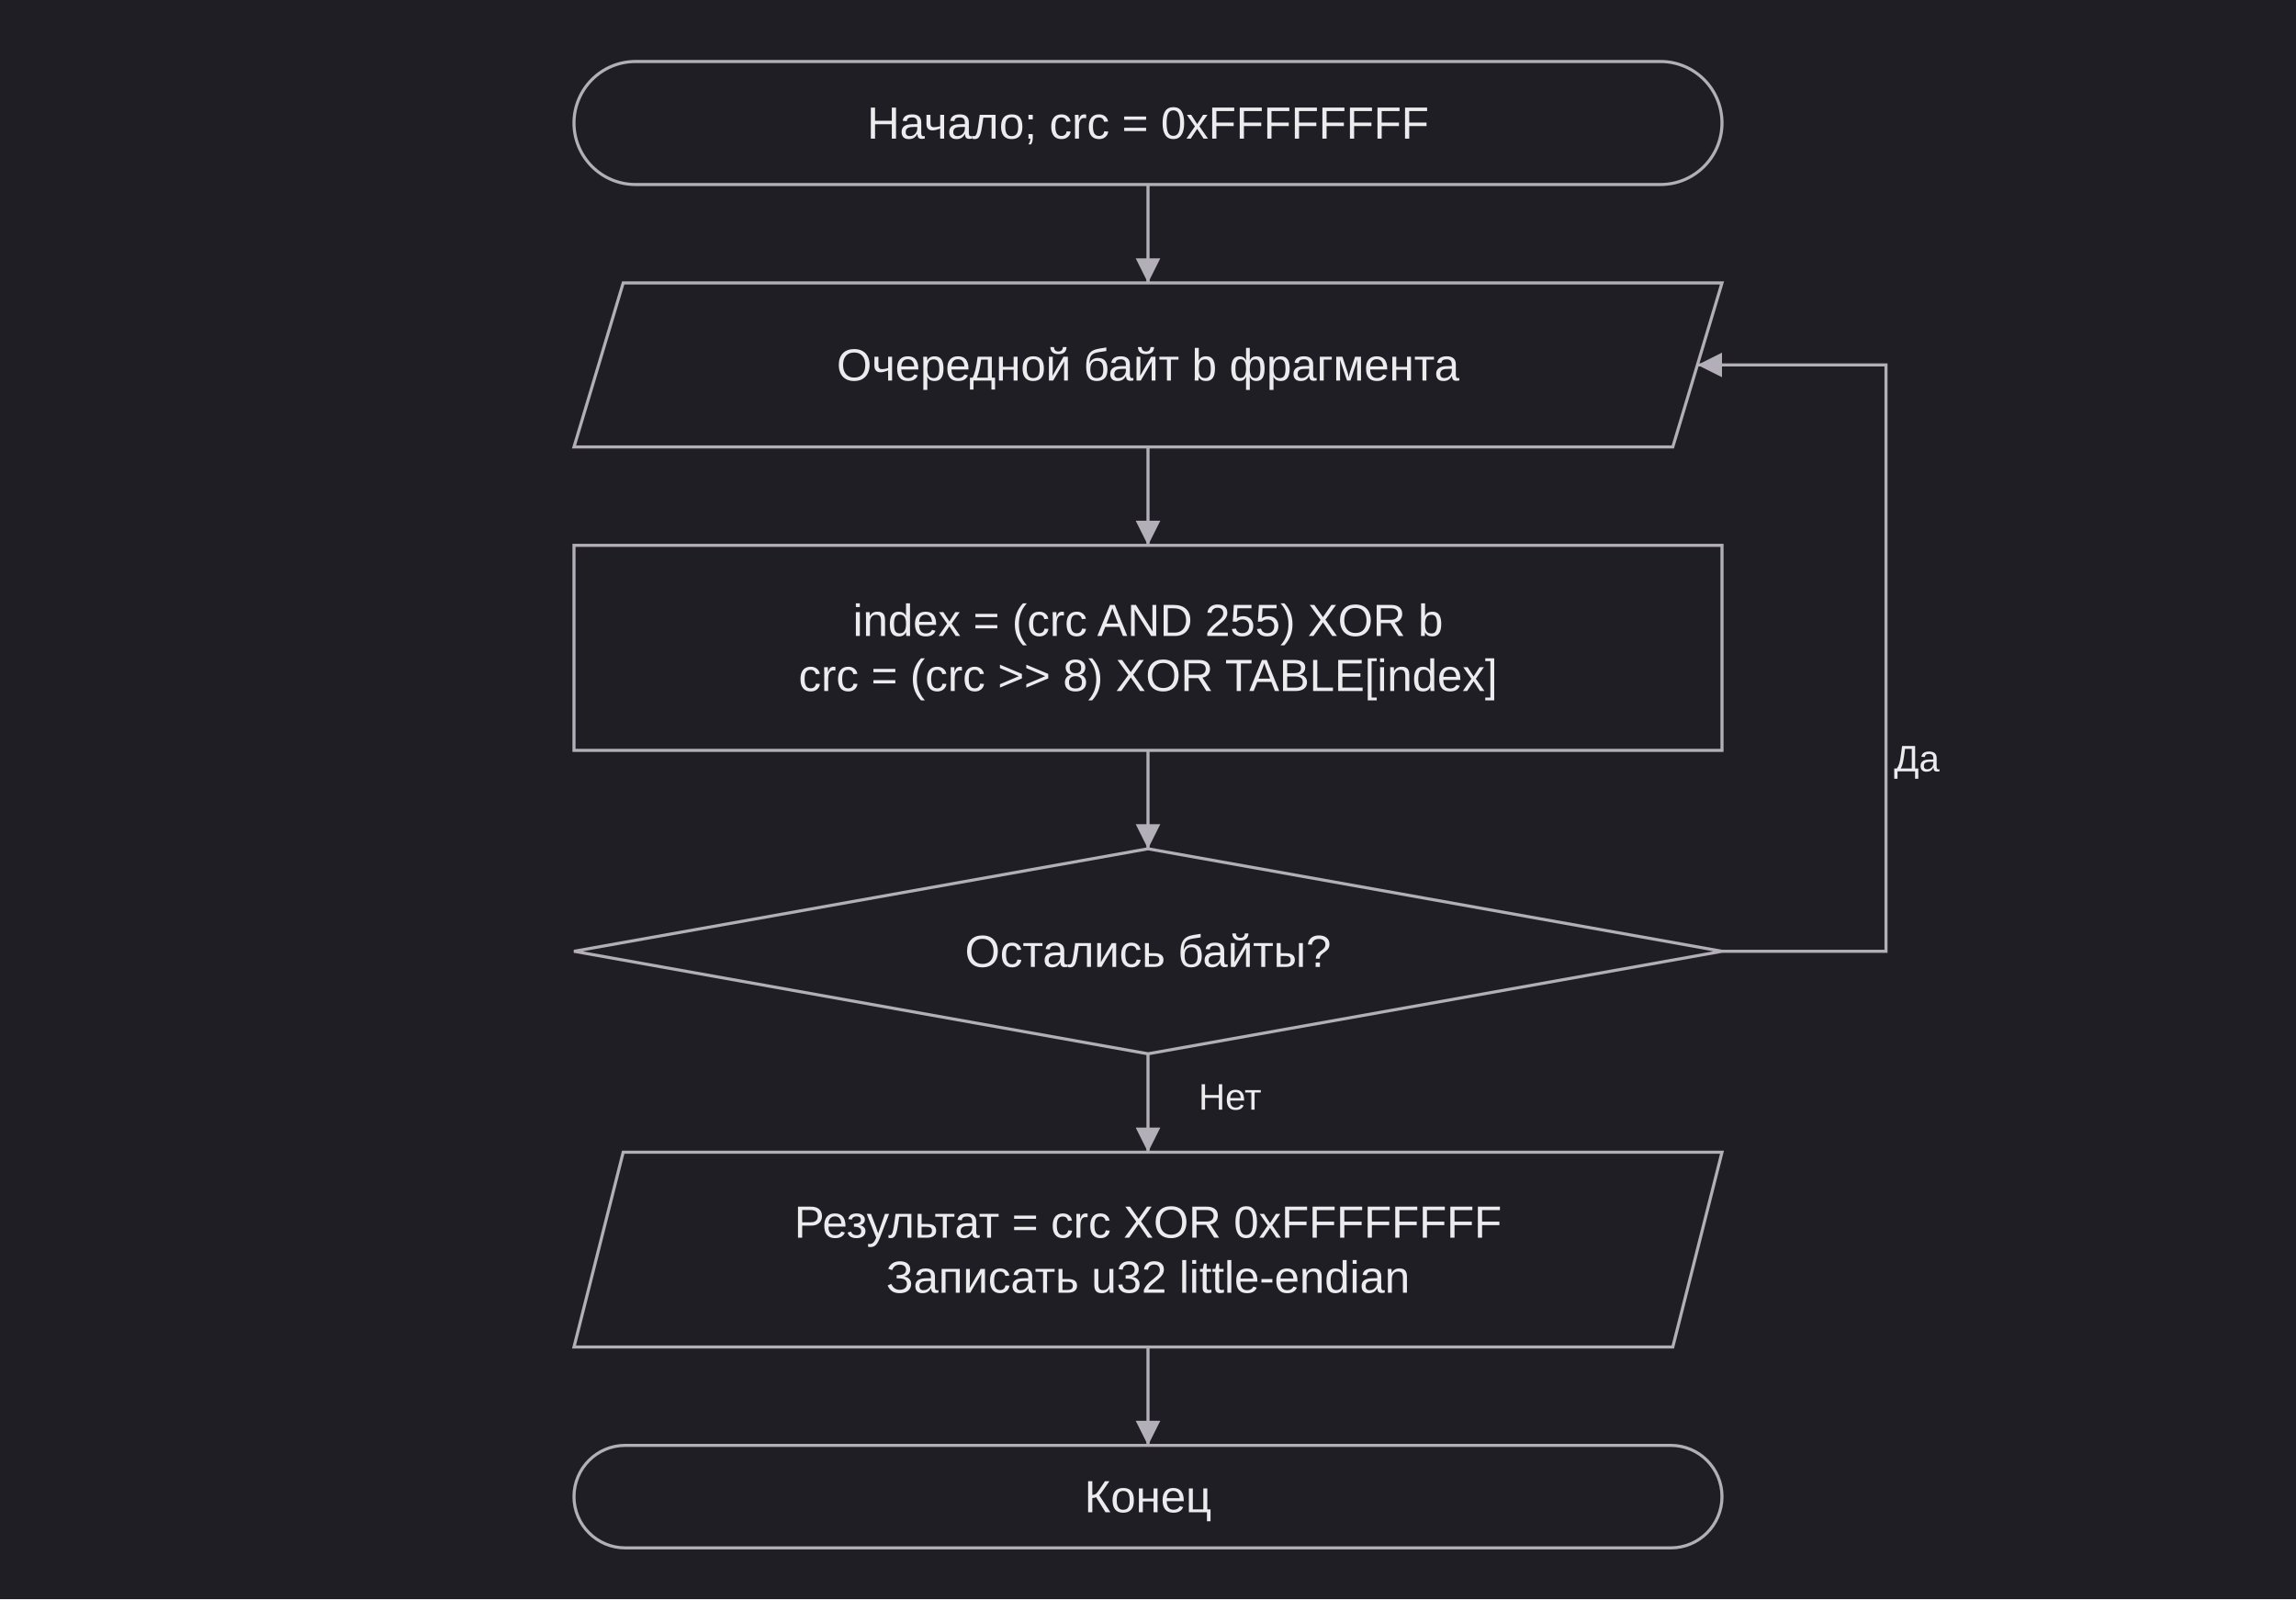
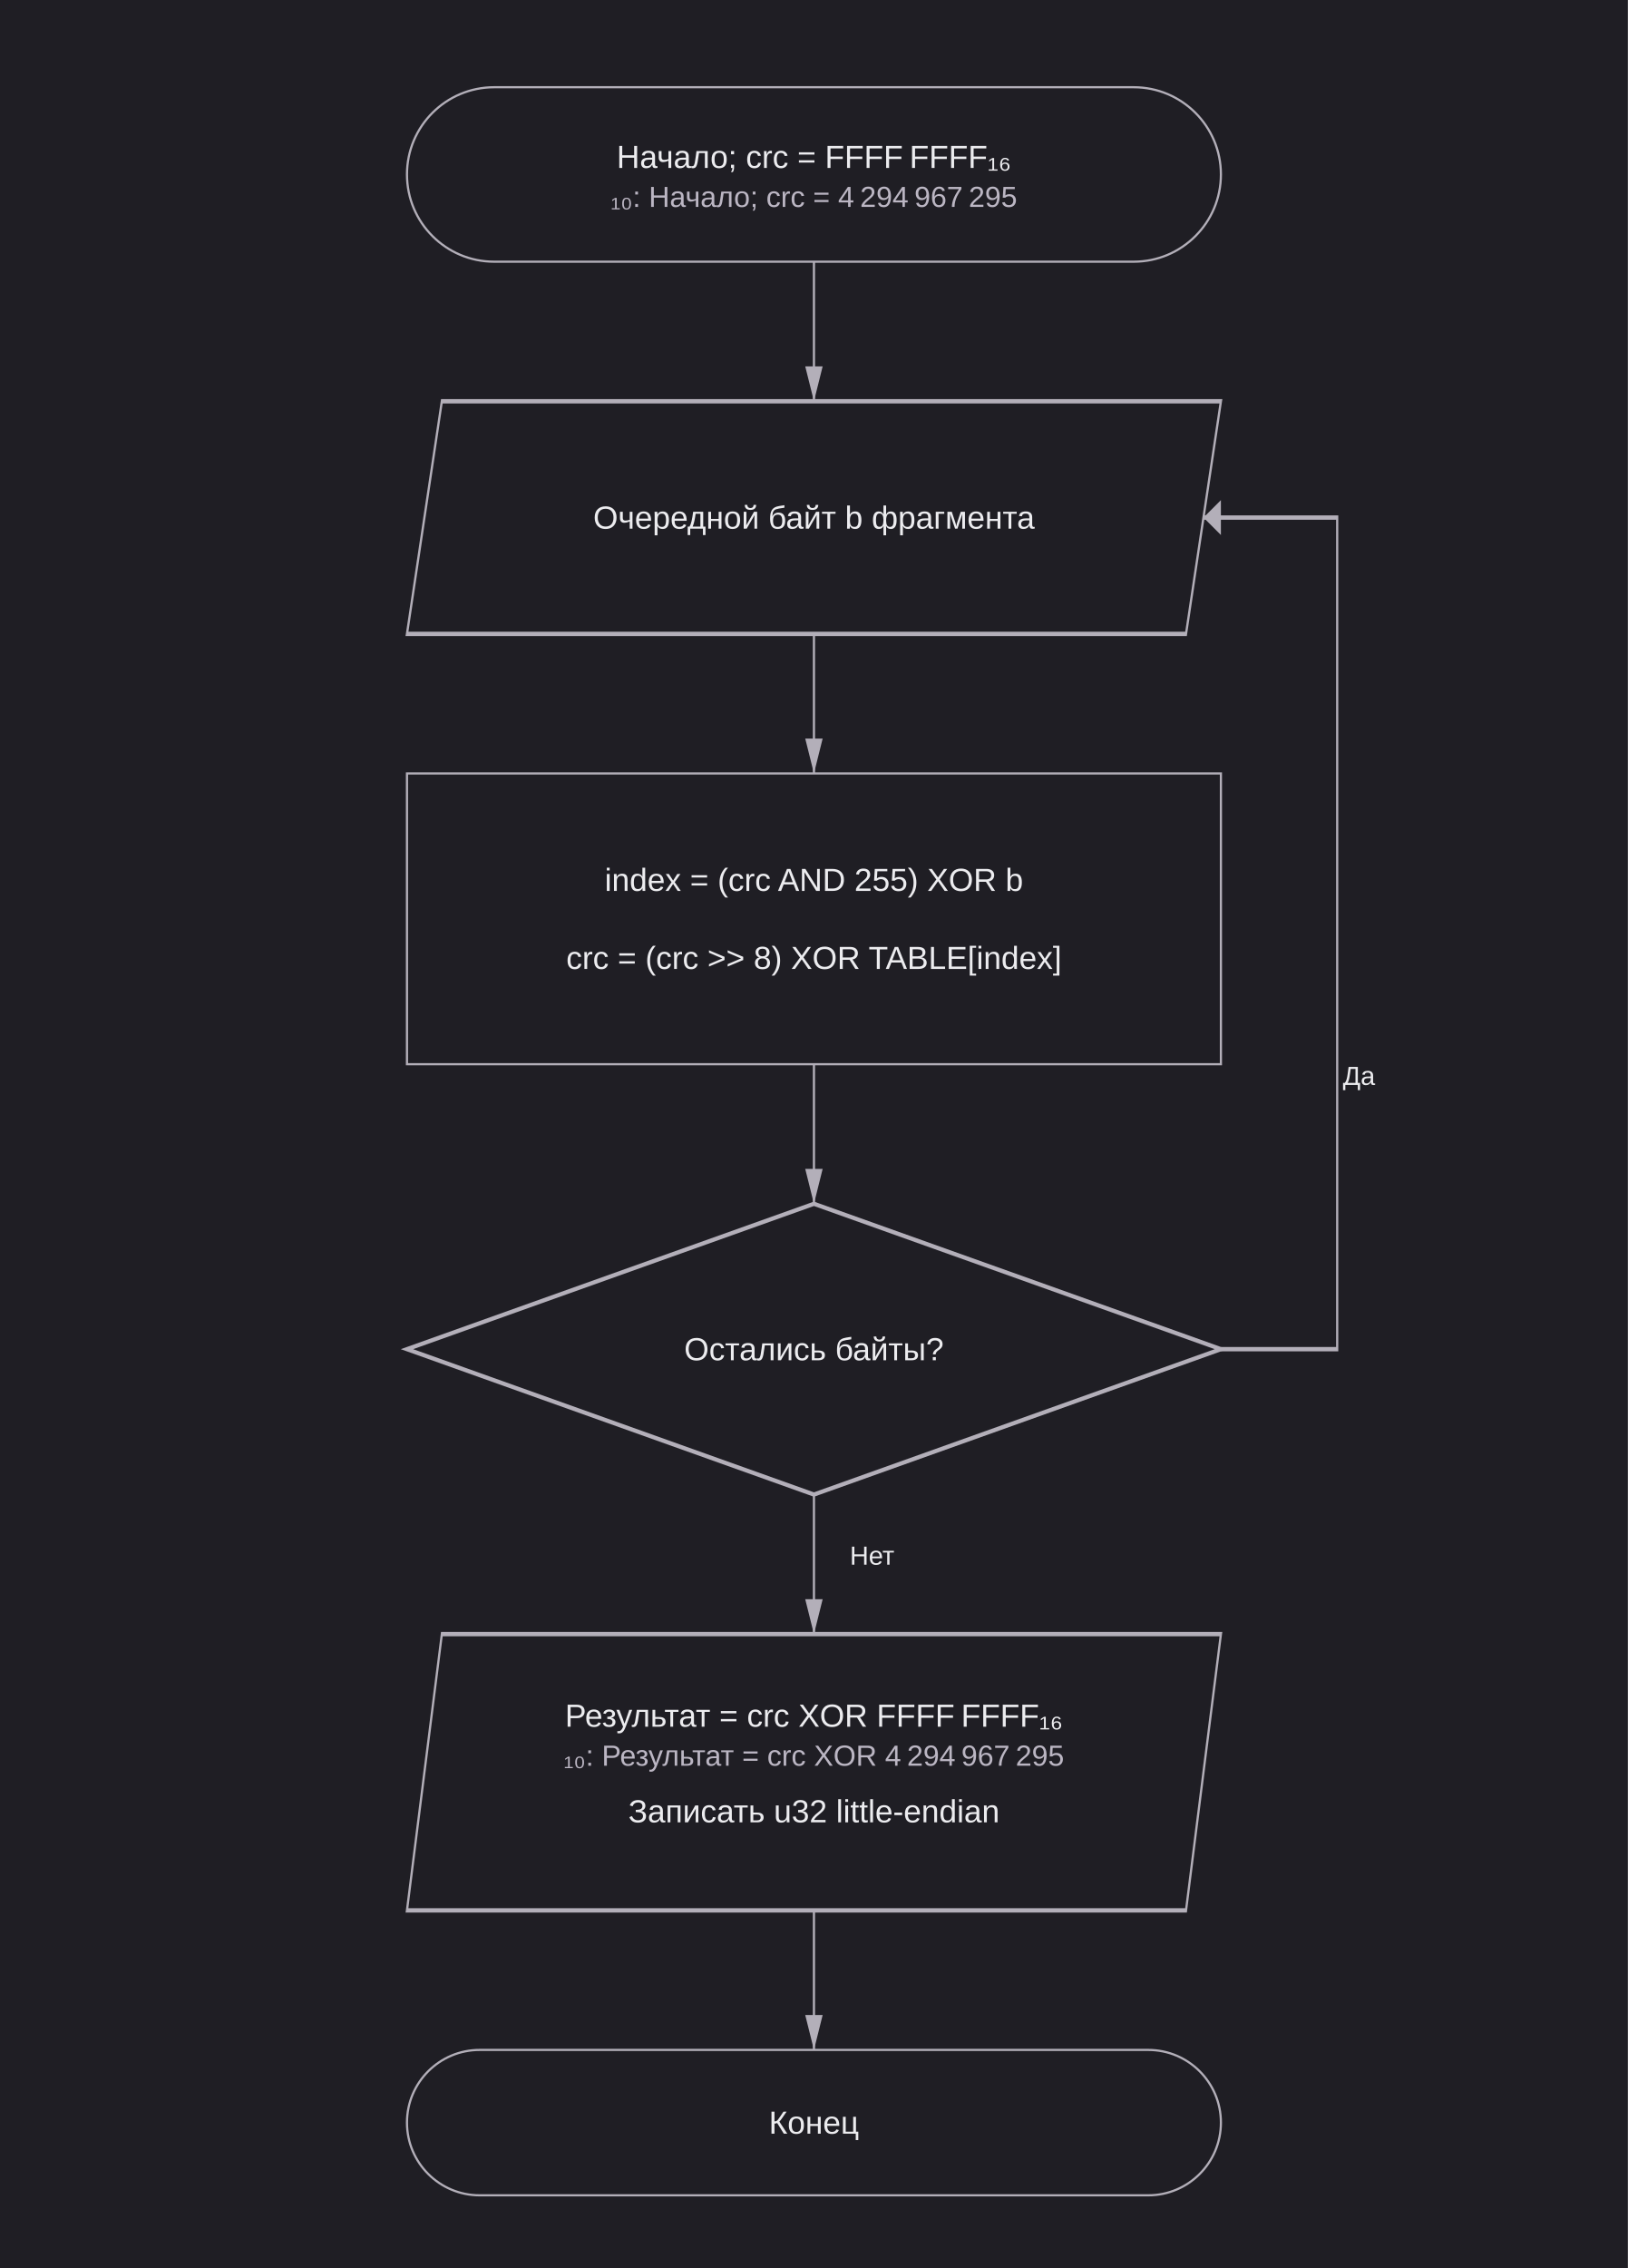
- <svg xmlns="http://www.w3.org/2000/svg" width="1120" height="780" viewBox="0 80 1120 780" role="img">
+ <svg xmlns="http://www.w3.org/2000/svg" width="1120" height="1560.0" viewBox="0 160 1120 1560" role="img">
  <defs>
    <marker id="arrow" viewBox="0 0 10 10" refX="10" refY="5" markerWidth="8" markerHeight="8" orient="auto-start-reverse">
      <path d="M 0 0 L 10 5 L 0 10 Z" fill="#b3afb9" />
    </marker>
  </defs>
-   <rect width="100%" height="780.0" fill="#1f1e24" y="80" />
-   <path d="M560 170 L560 218" fill="none" stroke="#b3afb9" stroke-width="1.5" marker-end="url(#arrow)" />
-   <path d="M560 298 L560 346" fill="none" stroke="#b3afb9" stroke-width="1.5" marker-end="url(#arrow)" />
-   <path d="M560 446 L560 494" fill="none" stroke="#b3afb9" stroke-width="1.5" marker-end="url(#arrow)" />
-   <path d="M560 594 L560 642" fill="none" stroke="#b3afb9" stroke-width="1.5" marker-end="url(#arrow)" />
-   <path d="M560 737 L560 785" fill="none" stroke="#b3afb9" stroke-width="1.5" marker-end="url(#arrow)" />
-   <path d="M840 544 L920 544 L920 258 L828 258" fill="none" stroke="#b3afb9" stroke-width="1.5" marker-end="url(#arrow)" />
-   <rect x="280" y="110" width="560" height="60" rx="30.0" fill="#1f1e24" stroke="#b3afb9" stroke-width="1.5" />
-   <text x="560" y="140" text-anchor="middle" dominant-baseline="central" font-family="Arial, sans-serif" font-size="22" fill="#ececef">Начало; crc = 0xFFFFFFFF</text>
-   <path d="M 304 218 H 840 L 816 298 H 280 Z" fill="#1f1e24" stroke="#b3afb9" stroke-width="1.5" />
-   <text x="560" y="258" text-anchor="middle" dominant-baseline="central" font-family="Arial, sans-serif" font-size="22" fill="#ececef">Очередной байт b фрагмента</text>
-   <rect x="280" y="346" width="560" height="100" fill="#1f1e24" stroke="#b3afb9" stroke-width="1.5" />
-   <text x="560" y="382.58" text-anchor="middle" dominant-baseline="central" font-family="Arial, sans-serif" font-size="22" fill="#ececef">index = (crc AND 255) XOR b</text>
-   <text x="560" y="409.42" text-anchor="middle" dominant-baseline="central" font-family="Arial, sans-serif" font-size="22" fill="#ececef">crc = (crc &gt;&gt; 8) XOR TABLE[index]</text>
-   <path d="M 560.0 494 L 840 544.0 L 560.0 594 L 280 544.0 Z" fill="#1f1e24" stroke="#b3afb9" stroke-width="1.5" />
-   <text x="560" y="544" text-anchor="middle" dominant-baseline="central" font-family="Arial, sans-serif" font-size="22" fill="#ececef">Остались байты?</text>
-   <path d="M 304 642 H 840 L 816 737 H 280 Z" fill="#1f1e24" stroke="#b3afb9" stroke-width="1.5" />
-   <text x="560" y="676.08" text-anchor="middle" dominant-baseline="central" font-family="Arial, sans-serif" font-size="22" fill="#ececef">Результат = crc XOR 0xFFFFFFFF</text>
-   <text x="560" y="702.92" text-anchor="middle" dominant-baseline="central" font-family="Arial, sans-serif" font-size="22" fill="#ececef">Записать u32 little-endian</text>
-   <rect x="280" y="785" width="560" height="50" rx="25.0" fill="#1f1e24" stroke="#b3afb9" stroke-width="1.5" />
-   <text x="560" y="810" text-anchor="middle" dominant-baseline="central" font-family="Arial, sans-serif" font-size="22" fill="#ececef">Конец</text>
-   <text x="935" y="450" text-anchor="middle" dominant-baseline="central" font-family="Arial, sans-serif" font-size="18" fill="#ececef">Да</text>
-   <text x="600" y="615" text-anchor="middle" dominant-baseline="central" font-family="Arial, sans-serif" font-size="18" fill="#ececef">Нет</text>
+   <rect width="100%" height="1560.0" fill="#1f1e24" y="160.0" />
+   <path d="M560 170 L560 218" fill="none" stroke="#b3afb9" stroke-width="1.5" marker-end="url(#arrow)" transform="scale(1,2)" />
+   <path d="M560 298 L560 346" fill="none" stroke="#b3afb9" stroke-width="1.5" marker-end="url(#arrow)" transform="scale(1,2)" />
+   <path d="M560 446 L560 494" fill="none" stroke="#b3afb9" stroke-width="1.5" marker-end="url(#arrow)" transform="scale(1,2)" />
+   <path d="M560 594 L560 642" fill="none" stroke="#b3afb9" stroke-width="1.5" marker-end="url(#arrow)" transform="scale(1,2)" />
+   <path d="M560 737 L560 785" fill="none" stroke="#b3afb9" stroke-width="1.5" marker-end="url(#arrow)" transform="scale(1,2)" />
+   <path d="M840 544 L920 544 L920 258 L828 258" fill="none" stroke="#b3afb9" stroke-width="1.5" marker-end="url(#arrow)" transform="scale(1,2)" />
+   <rect x="280" y="220.0" width="560" height="120.0" rx="60.0" fill="#1f1e24" stroke="#b3afb9" stroke-width="1.5" ry="60.0" />
+   <text x="560" y="267.9" text-anchor="middle" dominant-baseline="central" font-family="Arial, sans-serif" font-size="22" fill="#ececef">Начало; crc = FFFF FFFF₁₆</text>
+   <text x="560" y="295.4" text-anchor="middle" dominant-baseline="central" font-family="Arial, sans-serif" font-size="20.0" fill="#bbb6c3">₁₀: Начало; crc = 4 294 967 295</text>
+   <path d="M 304 218 H 840 L 816 298 H 280 Z" fill="#1f1e24" stroke="#b3afb9" stroke-width="1.5" transform="scale(1,2)" />
+   <text x="560" y="516.0" text-anchor="middle" dominant-baseline="central" font-family="Arial, sans-serif" font-size="22" fill="#ececef">Очередной байт b фрагмента</text>
+   <rect x="280" y="692.0" width="560" height="200.0" fill="#1f1e24" stroke="#b3afb9" stroke-width="1.5" />
+   <text x="560" y="765.16" text-anchor="middle" dominant-baseline="central" font-family="Arial, sans-serif" font-size="22" fill="#ececef">index = (crc AND 255) XOR b</text>
+   <text x="560" y="818.84" text-anchor="middle" dominant-baseline="central" font-family="Arial, sans-serif" font-size="22" fill="#ececef">crc = (crc &gt;&gt; 8) XOR TABLE[index]</text>
+   <path d="M 560.0 494 L 840 544.0 L 560.0 594 L 280 544.0 Z" fill="#1f1e24" stroke="#b3afb9" stroke-width="1.5" transform="scale(1,2)" />
+   <text x="560" y="1088.0" text-anchor="middle" dominant-baseline="central" font-family="Arial, sans-serif" font-size="22" fill="#ececef">Остались байты?</text>
+   <path d="M 304 642 H 840 L 816 737 H 280 Z" fill="#1f1e24" stroke="#b3afb9" stroke-width="1.5" transform="scale(1,2)" />
+   <text x="560" y="1340.06" text-anchor="middle" dominant-baseline="central" font-family="Arial, sans-serif" font-size="22" fill="#ececef">Результат = crc XOR FFFF FFFF₁₆</text>
+   <text x="560" y="1367.56" text-anchor="middle" dominant-baseline="central" font-family="Arial, sans-serif" font-size="20.0" fill="#bbb6c3">₁₀: Результат = crc XOR 4 294 967 295</text>
+   <text x="560" y="1405.84" text-anchor="middle" dominant-baseline="central" font-family="Arial, sans-serif" font-size="22" fill="#ececef">Записать u32 little-endian</text>
+   <rect x="280" y="1570.0" width="560" height="100.0" rx="50.0" fill="#1f1e24" stroke="#b3afb9" stroke-width="1.5" ry="50.0" />
+   <text x="560" y="1620.0" text-anchor="middle" dominant-baseline="central" font-family="Arial, sans-serif" font-size="22" fill="#ececef">Конец</text>
+   <text x="935" y="900.0" text-anchor="middle" dominant-baseline="central" font-family="Arial, sans-serif" font-size="18" fill="#ececef">Да</text>
+   <text x="600" y="1230.0" text-anchor="middle" dominant-baseline="central" font-family="Arial, sans-serif" font-size="18" fill="#ececef">Нет</text>
</svg>
